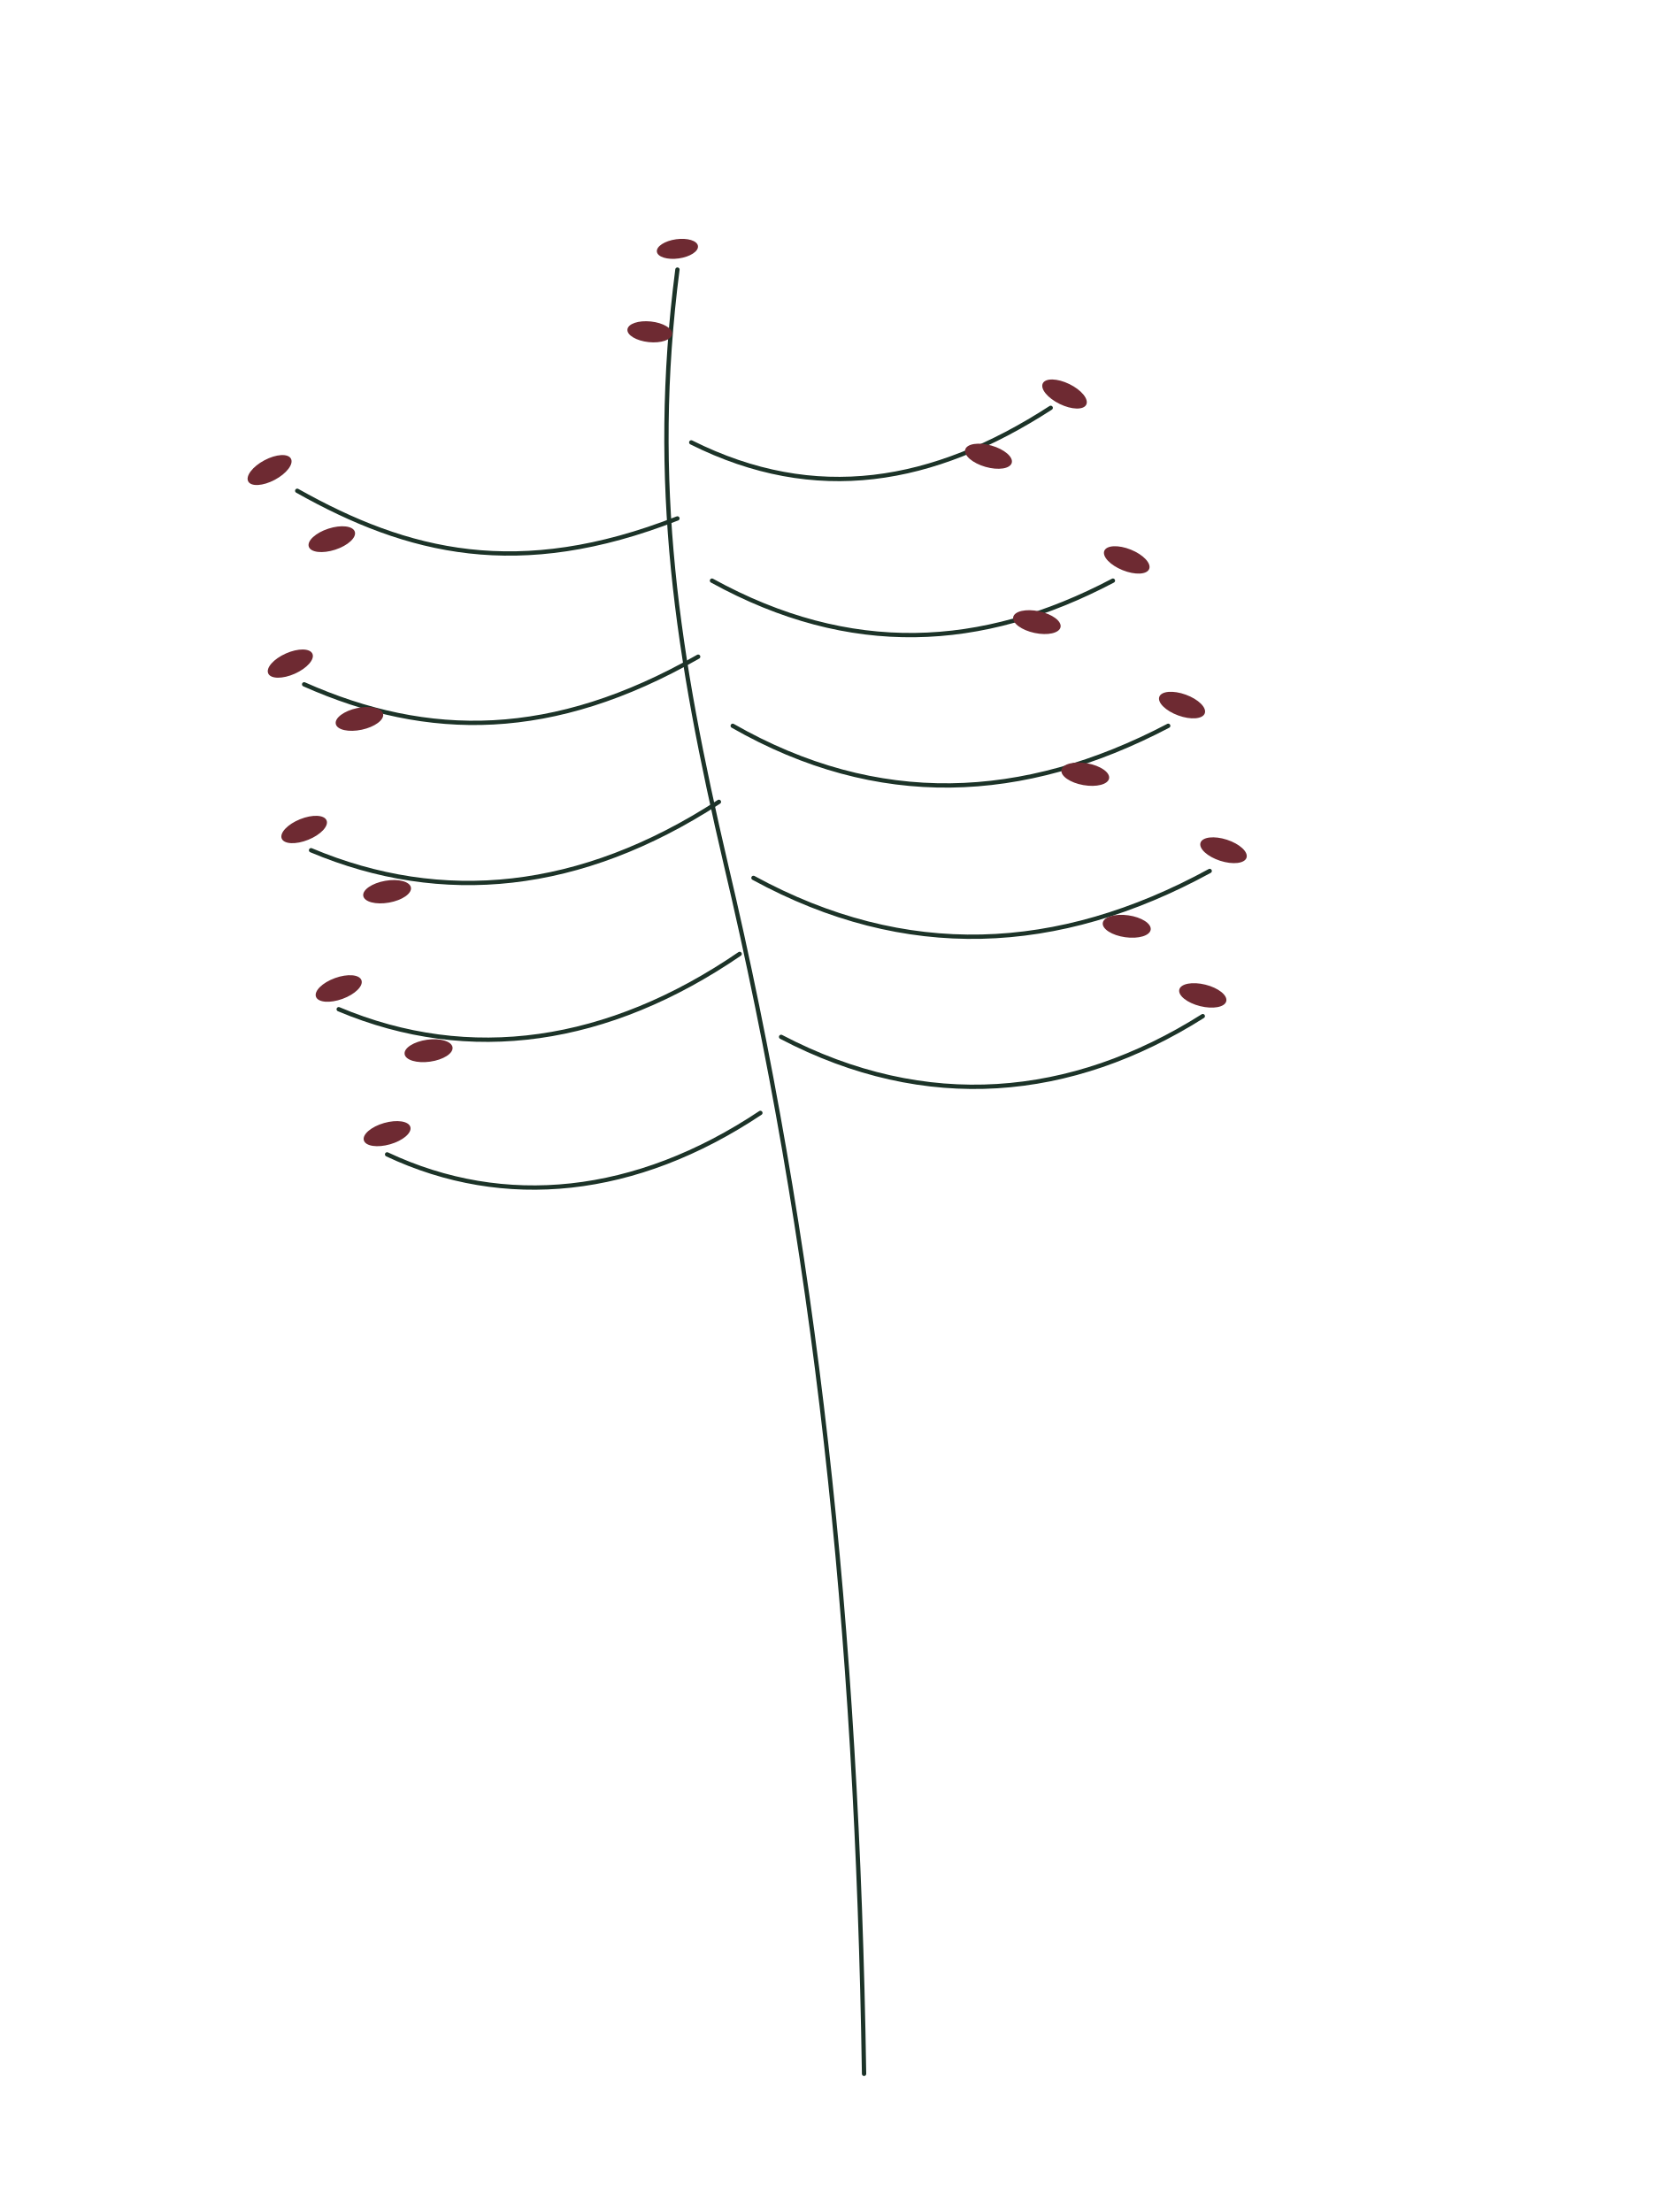
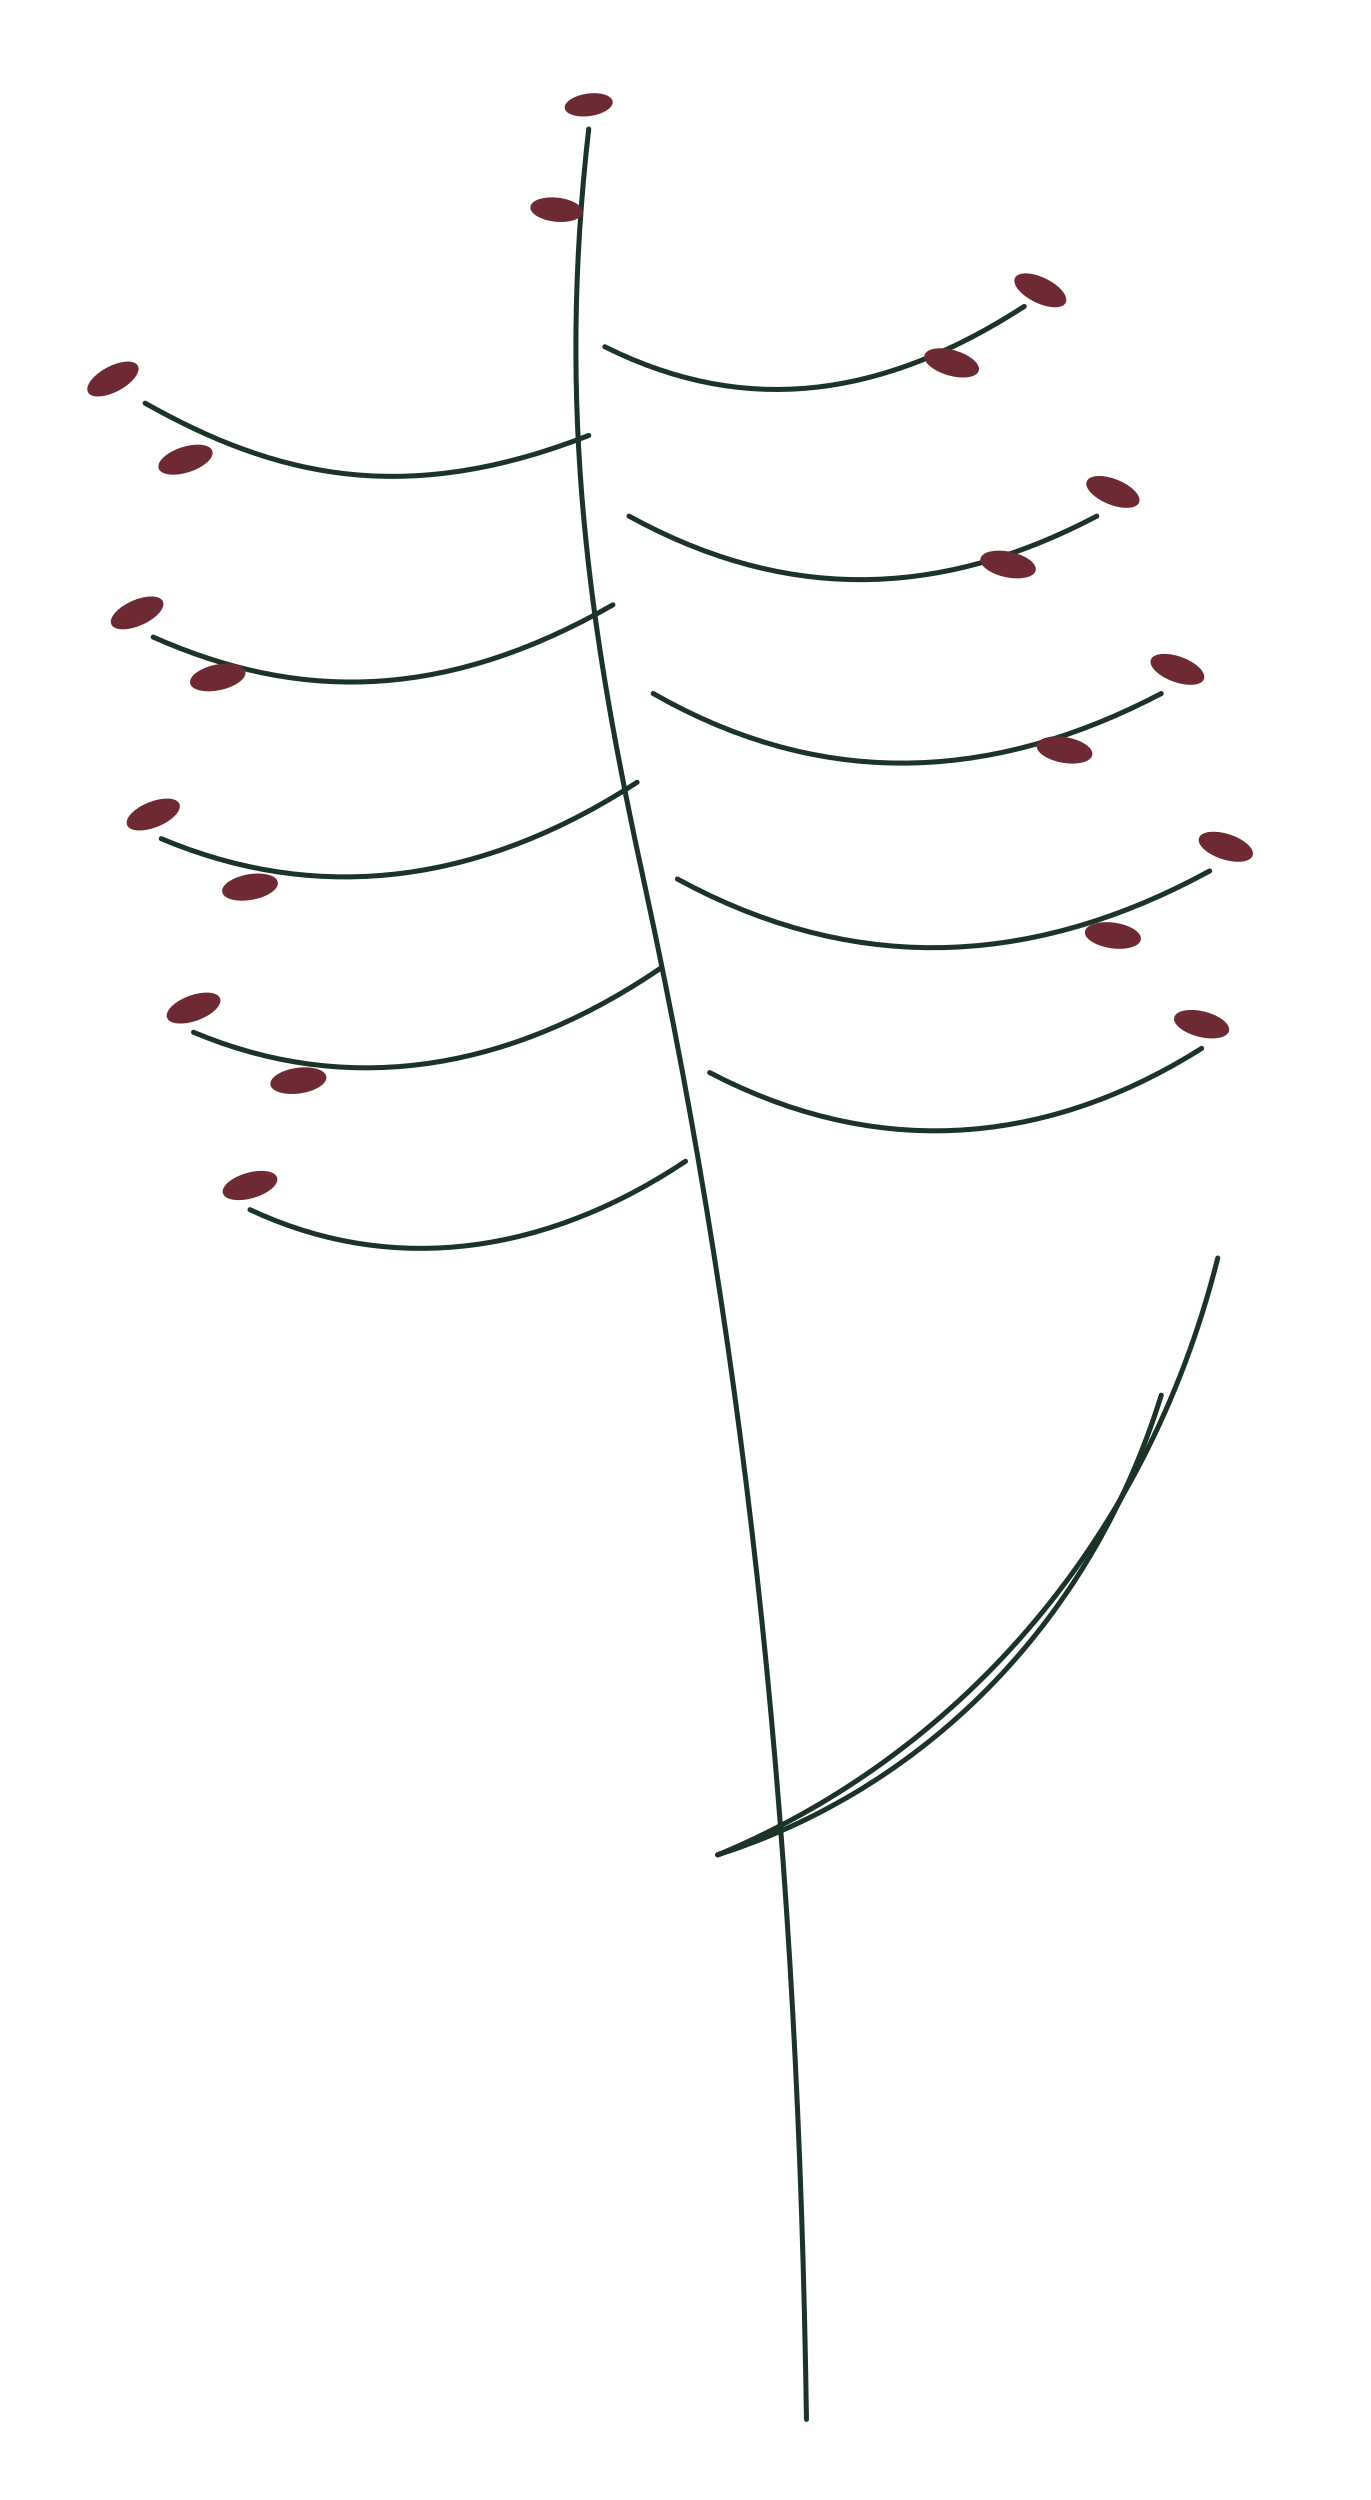
- <svg xmlns="http://www.w3.org/2000/svg" viewBox="0 0 480 640" fill="none" role="img" aria-labelledby="title desc">
+ <svg xmlns="http://www.w3.org/2000/svg" viewBox="50 40 340 620" fill="none" role="img" aria-labelledby="panicle-title panicle-desc">
  <g stroke="#1C3328" stroke-width="1.25" stroke-linecap="round" stroke-linejoin="round">
-     <path d="M250 600 C248 470 236 360 210 250 C196 190 188 140 196 78" />
-     <path d="M196 150 C150 168 118 160 86 142" />
+     <path d="M250 640 C248 500 236 380 210 260 C196 196 188 142 196 72" />
+     <path d="M228 500 C286 476 334 424 352 352" />
+     <path d="M228 500 C278 484 320 444 338 386" />
+     <path d="M196 148 C150 166 118 158 86 140" />
    <path d="M202 190 C160 214 124 214 88 198" />
-     <path d="M208 232 C168 258 128 262 90 246" />
-     <path d="M214 276 C176 302 136 308 98 292" />
-     <path d="M220 322 C184 346 146 350 112 334" />
-     <path d="M200 128 C236 146 270 140 304 118" />
+     <path d="M208 234 C168 260 128 264 90 248" />
+     <path d="M214 280 C176 306 136 312 98 296" />
+     <path d="M220 328 C184 352 146 356 112 340" />
+     <path d="M200 126 C236 144 270 138 304 116" />
    <path d="M206 168 C246 190 284 188 322 168" />
-     <path d="M212 210 C254 234 296 232 338 210" />
-     <path d="M218 254 C262 278 306 276 350 252" />
-     <path d="M226 300 C268 322 310 318 348 294" />
+     <path d="M212 212 C254 236 296 234 338 212" />
+     <path d="M218 258 C262 282 306 280 350 256" />
+     <path d="M226 306 C268 328 310 324 348 300" />
  </g>
  <g fill="#6E2A32">
-     <ellipse cx="78" cy="136" rx="7" ry="3.2" transform="rotate(-28 78 136)" />
-     <ellipse cx="96" cy="156" rx="7" ry="3.2" transform="rotate(-18 96 156)" />
+     <ellipse cx="78" cy="134" rx="7" ry="3.2" transform="rotate(-28 78 134)" />
+     <ellipse cx="96" cy="154" rx="7" ry="3.2" transform="rotate(-18 96 154)" />
    <ellipse cx="84" cy="192" rx="7" ry="3.2" transform="rotate(-24 84 192)" />
    <ellipse cx="104" cy="208" rx="7" ry="3.2" transform="rotate(-12 104 208)" />
-     <ellipse cx="88" cy="240" rx="7" ry="3.2" transform="rotate(-22 88 240)" />
-     <ellipse cx="112" cy="258" rx="7" ry="3.2" transform="rotate(-10 112 258)" />
-     <ellipse cx="98" cy="286" rx="7" ry="3.2" transform="rotate(-20 98 286)" />
-     <ellipse cx="124" cy="304" rx="7" ry="3.2" transform="rotate(-8 124 304)" />
-     <ellipse cx="112" cy="328" rx="7" ry="3.2" transform="rotate(-16 112 328)" />
-     <ellipse cx="308" cy="114" rx="7" ry="3.2" transform="rotate(26 308 114)" />
-     <ellipse cx="286" cy="132" rx="7" ry="3.2" transform="rotate(16 286 132)" />
+     <ellipse cx="88" cy="242" rx="7" ry="3.2" transform="rotate(-22 88 242)" />
+     <ellipse cx="112" cy="260" rx="7" ry="3.2" transform="rotate(-10 112 260)" />
+     <ellipse cx="98" cy="290" rx="7" ry="3.2" transform="rotate(-20 98 290)" />
+     <ellipse cx="124" cy="308" rx="7" ry="3.2" transform="rotate(-8 124 308)" />
+     <ellipse cx="112" cy="334" rx="7" ry="3.2" transform="rotate(-16 112 334)" />
+     <ellipse cx="308" cy="112" rx="7" ry="3.2" transform="rotate(26 308 112)" />
+     <ellipse cx="286" cy="130" rx="7" ry="3.2" transform="rotate(16 286 130)" />
    <ellipse cx="326" cy="162" rx="7" ry="3.2" transform="rotate(22 326 162)" />
    <ellipse cx="300" cy="180" rx="7" ry="3.2" transform="rotate(12 300 180)" />
-     <ellipse cx="342" cy="204" rx="7" ry="3.2" transform="rotate(20 342 204)" />
-     <ellipse cx="314" cy="224" rx="7" ry="3.2" transform="rotate(10 314 224)" />
-     <ellipse cx="354" cy="246" rx="7" ry="3.2" transform="rotate(18 354 246)" />
-     <ellipse cx="326" cy="268" rx="7" ry="3.2" transform="rotate(8 326 268)" />
-     <ellipse cx="348" cy="288" rx="7" ry="3.2" transform="rotate(14 348 288)" />
-     <ellipse cx="196" cy="72" rx="6" ry="2.8" transform="rotate(-8 196 72)" />
-     <ellipse cx="188" cy="96" rx="6.5" ry="3" transform="rotate(6 188 96)" />
+     <ellipse cx="342" cy="206" rx="7" ry="3.2" transform="rotate(20 342 206)" />
+     <ellipse cx="314" cy="226" rx="7" ry="3.2" transform="rotate(10 314 226)" />
+     <ellipse cx="354" cy="250" rx="7" ry="3.2" transform="rotate(18 354 250)" />
+     <ellipse cx="326" cy="272" rx="7" ry="3.2" transform="rotate(8 326 272)" />
+     <ellipse cx="348" cy="294" rx="7" ry="3.2" transform="rotate(14 348 294)" />
+     <ellipse cx="196" cy="66" rx="6" ry="2.8" transform="rotate(-8 196 66)" />
+     <ellipse cx="188" cy="92" rx="6.5" ry="3" transform="rotate(6 188 92)" />
  </g>
</svg>
